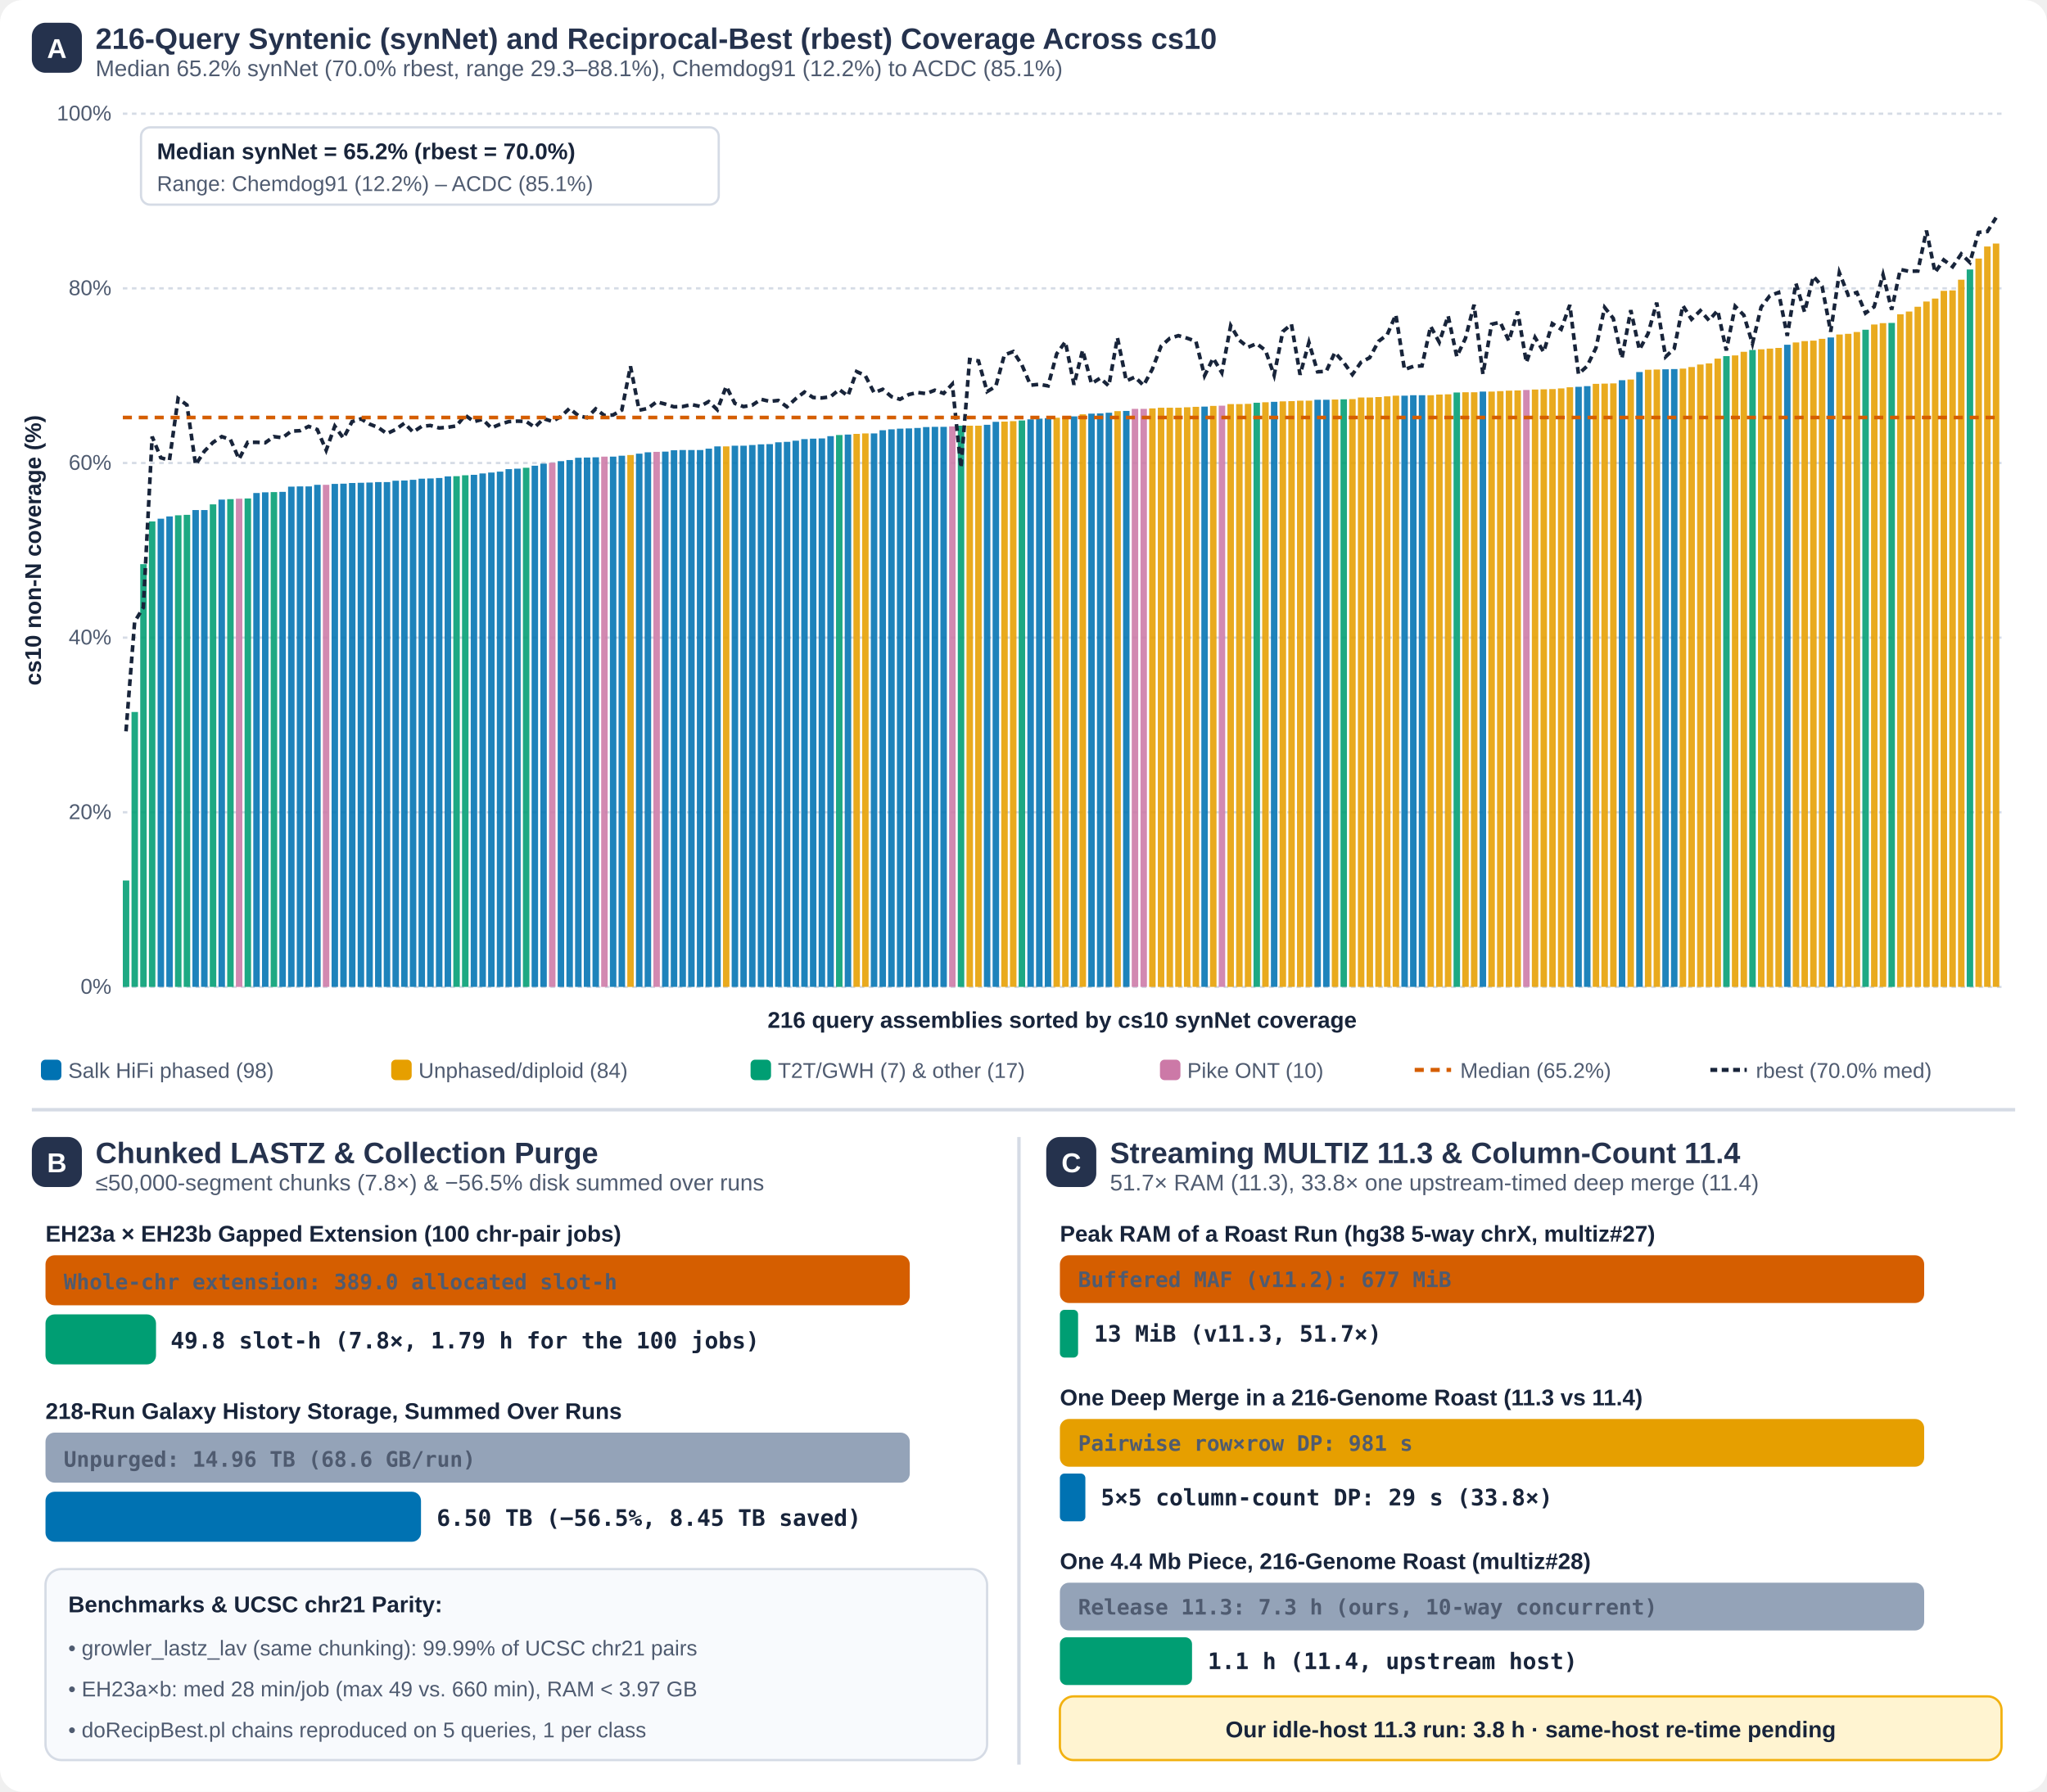
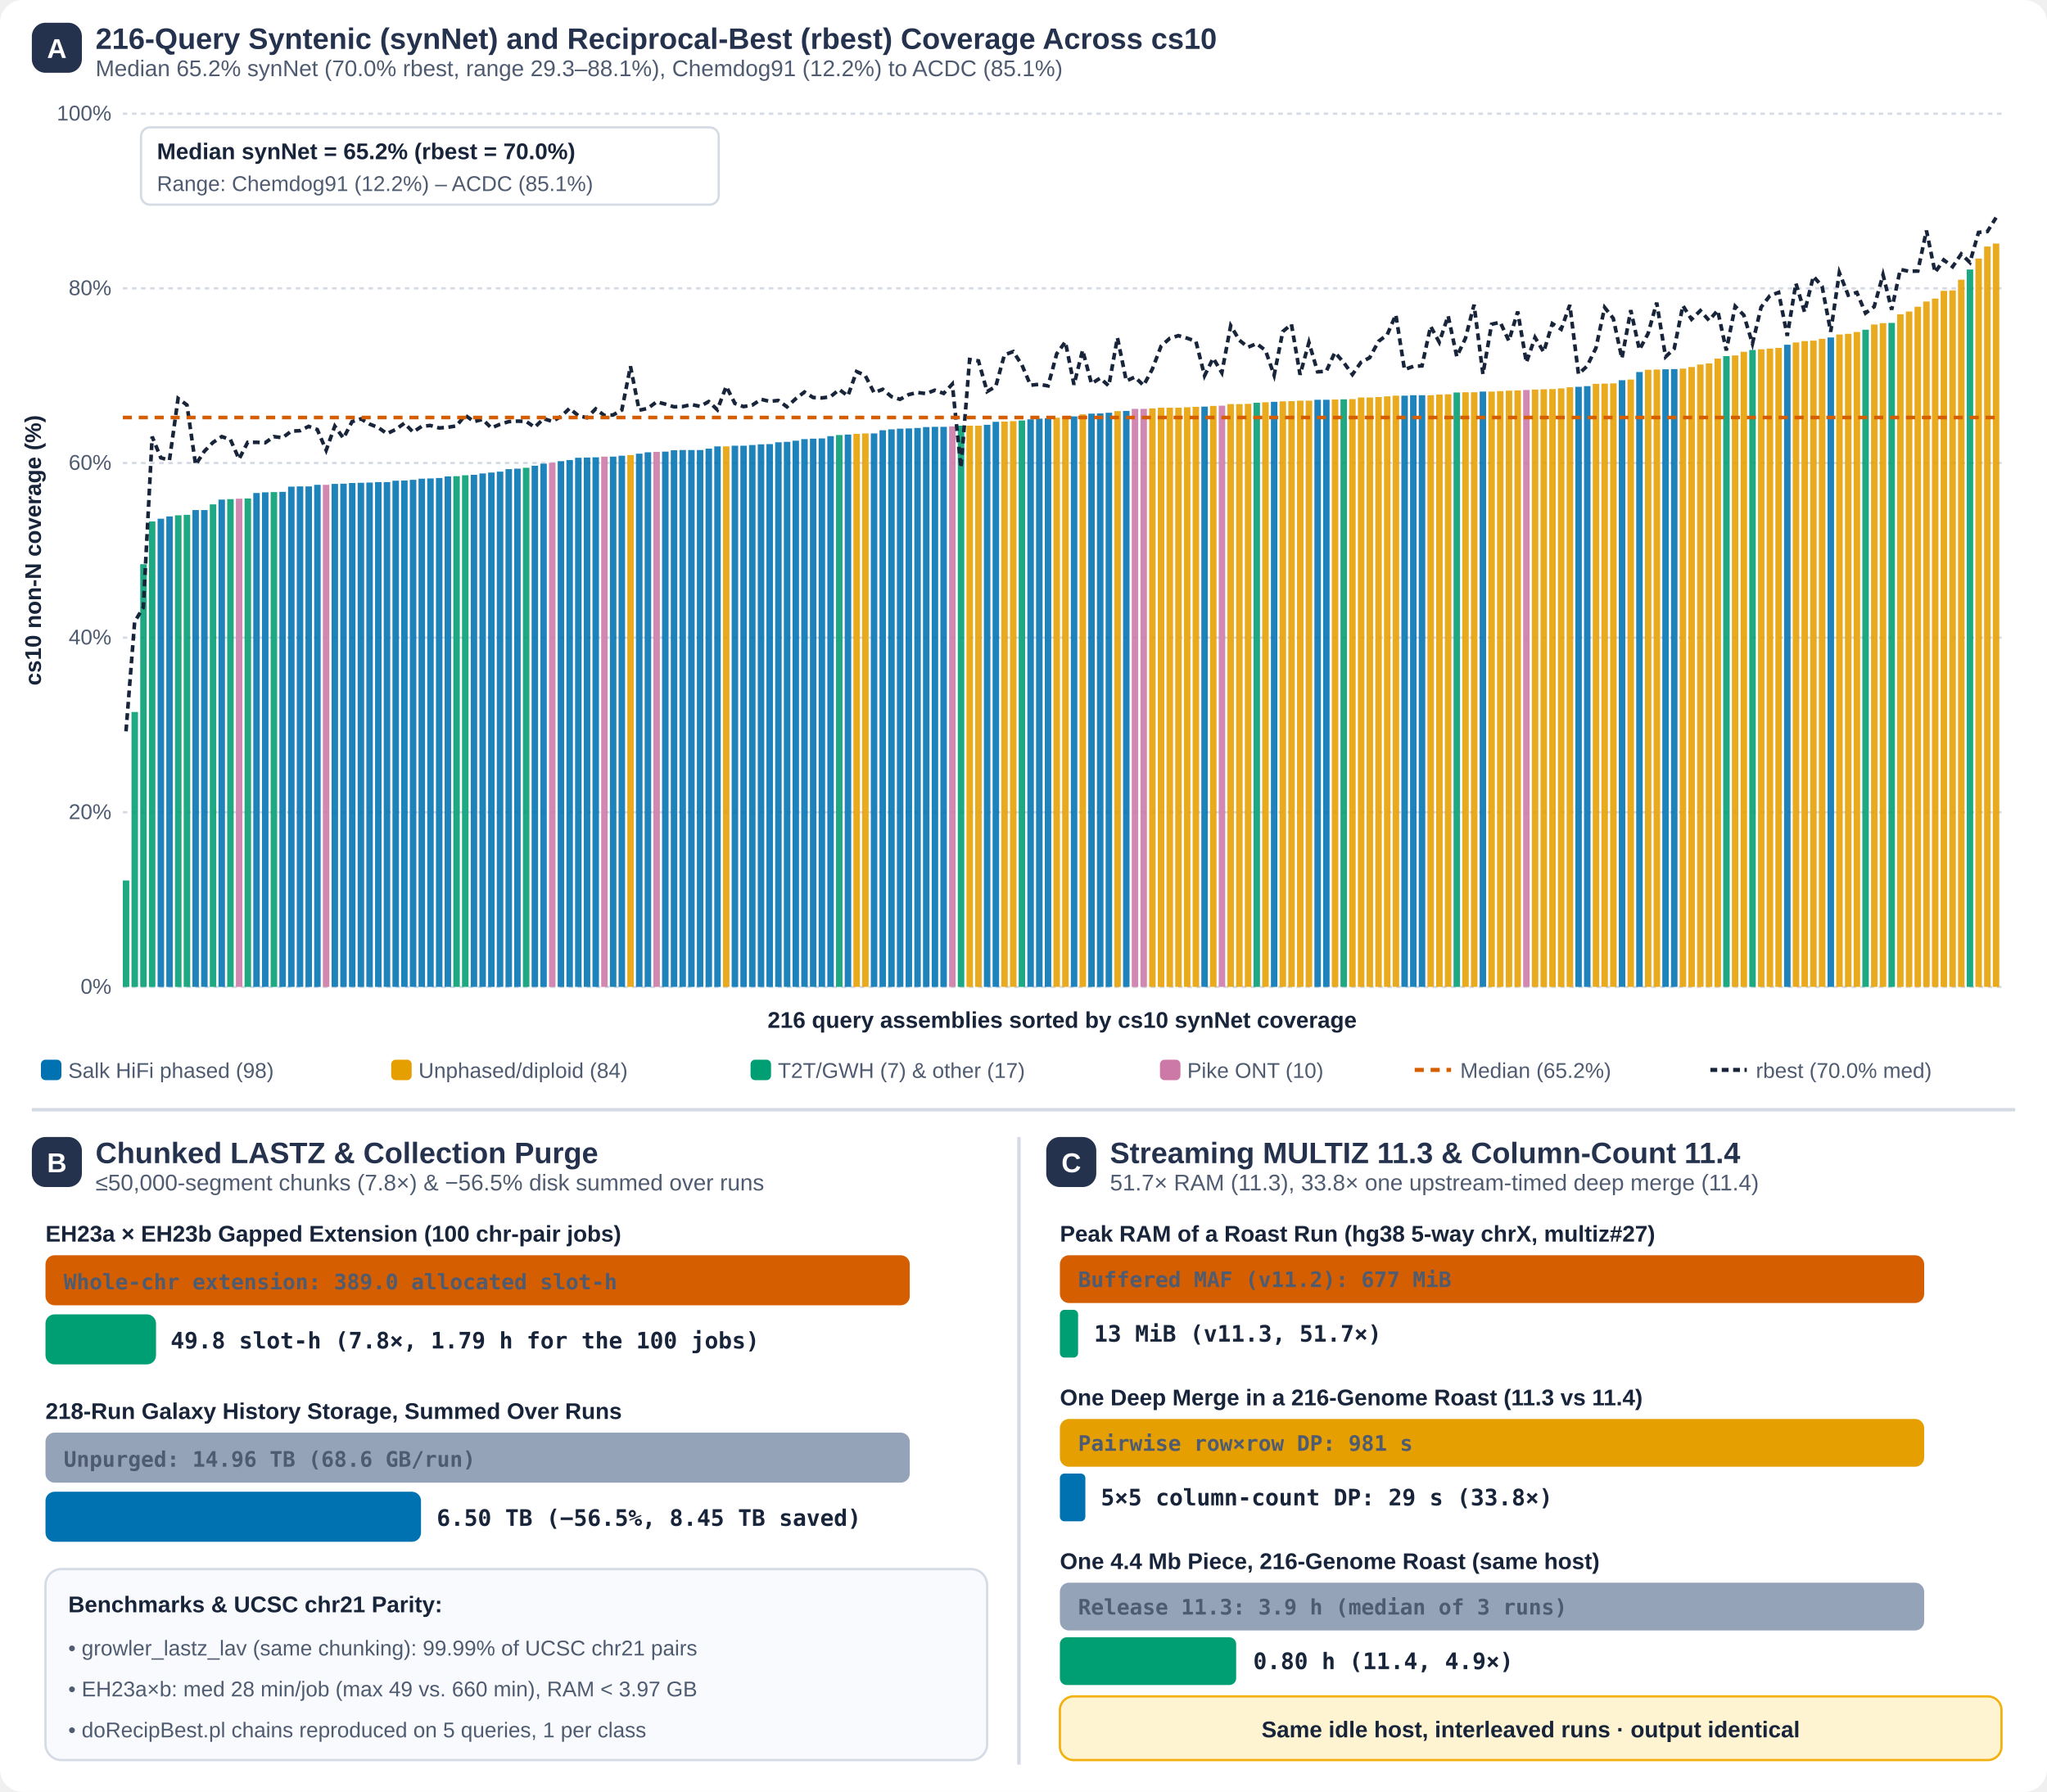
<svg xmlns="http://www.w3.org/2000/svg" viewBox="0 0 900 788" width="100%" height="100%">
  <style>
  text { font-family: "Atkinson Hyperlegible Next", "Helvetica Neue", Arial, sans-serif; fill: #18243a; }
  .mono { font-family: "Atkinson Hyperlegible Mono", "SFMono-Regular", Consolas, monospace; }
  .title { font-size: 13px; font-weight: 800; fill: #25324d; }
  .sub { font-size: 10px; fill: #4f5b70; }
  .lbl { font-size: 10px; font-weight: 600; fill: #18243a; }
  .ax { font-size: 9.4px; fill: #4f5b70; }
  .badge { font-size: 12px; font-weight: 800; fill: #ffffff; }
</style>
  <rect x="0" y="0" width="900" height="788" rx="10" fill="#ffffff" />
  <rect x="14" y="10" width="22" height="22" rx="6" fill="#25324d" />
  <text x="25" y="25.5" text-anchor="middle" class="badge">A</text>
  <text x="42" y="21.5" class="title">216-Query Syntenic (synNet) and Reciprocal-Best (rbest) Coverage Across cs10</text>
  <text x="42" y="33.5" class="sub">Median 65.2% synNet (70.0% rbest, range 29.3–88.1%), Chemdog91 (12.2%) to ACDC (85.1%)</text>
  <line x1="54" y1="434.0" x2="880" y2="434.0" stroke="#d5dbe5" stroke-dasharray="2,2" />
  <text x="49" y="437.0" text-anchor="end" class="ax">0%</text>
  <line x1="54" y1="357.2" x2="880" y2="357.2" stroke="#d5dbe5" stroke-dasharray="2,2" />
  <text x="49" y="360.2" text-anchor="end" class="ax">20%</text>
  <line x1="54" y1="280.4" x2="880" y2="280.4" stroke="#d5dbe5" stroke-dasharray="2,2" />
  <text x="49" y="283.4" text-anchor="end" class="ax">40%</text>
  <line x1="54" y1="203.6" x2="880" y2="203.6" stroke="#d5dbe5" stroke-dasharray="2,2" />
  <text x="49" y="206.6" text-anchor="end" class="ax">60%</text>
  <line x1="54" y1="126.8" x2="880" y2="126.8" stroke="#d5dbe5" stroke-dasharray="2,2" />
  <text x="49" y="129.8" text-anchor="end" class="ax">80%</text>
  <line x1="54" y1="50.0" x2="880" y2="50.0" stroke="#d5dbe5" stroke-dasharray="2,2" />
  <text x="49" y="53.0" text-anchor="end" class="ax">100%</text>
  <text x="18" y="242.0" text-anchor="middle" class="lbl" transform="rotate(-90 18 242.0)">cs10 non-N coverage (%)</text>
  <rect x="54.00" y="387.2" width="2.85" height="46.8" fill="#009E73" opacity="0.88" />
  <rect x="57.82" y="313.1" width="2.85" height="120.9" fill="#009E73" opacity="0.88" />
  <rect x="61.65" y="248.1" width="2.85" height="185.9" fill="#009E73" opacity="0.88" />
  <rect x="65.47" y="229.3" width="2.85" height="204.7" fill="#009E73" opacity="0.88" />
  <rect x="69.30" y="228.1" width="2.85" height="205.9" fill="#0072B2" opacity="0.88" />
  <rect x="73.12" y="227.1" width="2.85" height="206.9" fill="#0072B2" opacity="0.88" />
  <rect x="76.94" y="226.6" width="2.85" height="207.4" fill="#009E73" opacity="0.88" />
  <rect x="80.77" y="226.4" width="2.85" height="207.6" fill="#009E73" opacity="0.88" />
  <rect x="84.59" y="224.3" width="2.85" height="209.7" fill="#0072B2" opacity="0.88" />
  <rect x="88.42" y="224.3" width="2.85" height="209.7" fill="#0072B2" opacity="0.88" />
  <rect x="92.24" y="221.8" width="2.85" height="212.2" fill="#009E73" opacity="0.88" />
  <rect x="96.06" y="219.7" width="2.85" height="214.3" fill="#0072B2" opacity="0.88" />
  <rect x="99.89" y="219.5" width="2.85" height="214.5" fill="#009E73" opacity="0.88" />
  <rect x="103.71" y="219.3" width="2.85" height="214.7" fill="#CC79A7" opacity="0.88" />
  <rect x="107.54" y="219.2" width="2.85" height="214.8" fill="#009E73" opacity="0.88" />
  <rect x="111.36" y="216.8" width="2.85" height="217.2" fill="#0072B2" opacity="0.88" />
  <rect x="115.19" y="216.5" width="2.85" height="217.5" fill="#0072B2" opacity="0.88" />
  <rect x="119.01" y="216.4" width="2.85" height="217.6" fill="#009E73" opacity="0.88" />
  <rect x="122.83" y="216.3" width="2.85" height="217.7" fill="#0072B2" opacity="0.88" />
  <rect x="126.66" y="214.0" width="2.85" height="220.0" fill="#0072B2" opacity="0.88" />
  <rect x="130.48" y="213.9" width="2.85" height="220.1" fill="#0072B2" opacity="0.88" />
  <rect x="134.31" y="213.9" width="2.85" height="220.1" fill="#0072B2" opacity="0.88" />
  <rect x="138.13" y="213.2" width="2.85" height="220.8" fill="#0072B2" opacity="0.88" />
  <rect x="141.95" y="213.2" width="2.85" height="220.8" fill="#CC79A7" opacity="0.88" />
  <rect x="145.78" y="212.8" width="2.85" height="221.2" fill="#0072B2" opacity="0.88" />
  <rect x="149.60" y="212.7" width="2.85" height="221.3" fill="#0072B2" opacity="0.88" />
  <rect x="153.43" y="212.4" width="2.85" height="221.6" fill="#0072B2" opacity="0.88" />
  <rect x="157.25" y="212.3" width="2.85" height="221.7" fill="#0072B2" opacity="0.88" />
  <rect x="161.07" y="212.2" width="2.85" height="221.8" fill="#0072B2" opacity="0.88" />
  <rect x="164.90" y="212.0" width="2.85" height="222.0" fill="#0072B2" opacity="0.88" />
  <rect x="168.72" y="212.0" width="2.85" height="222.0" fill="#0072B2" opacity="0.88" />
  <rect x="172.55" y="211.4" width="2.85" height="222.6" fill="#0072B2" opacity="0.88" />
  <rect x="176.37" y="211.3" width="2.85" height="222.7" fill="#0072B2" opacity="0.88" />
  <rect x="180.19" y="211.0" width="2.85" height="223.0" fill="#0072B2" opacity="0.88" />
  <rect x="184.02" y="210.5" width="2.85" height="223.5" fill="#0072B2" opacity="0.88" />
  <rect x="187.84" y="210.4" width="2.85" height="223.6" fill="#0072B2" opacity="0.88" />
  <rect x="191.67" y="210.2" width="2.85" height="223.8" fill="#0072B2" opacity="0.88" />
  <rect x="195.49" y="209.5" width="2.85" height="224.5" fill="#0072B2" opacity="0.88" />
  <rect x="199.31" y="209.4" width="2.85" height="224.6" fill="#009E73" opacity="0.88" />
  <rect x="203.14" y="209.0" width="2.85" height="225.0" fill="#009E73" opacity="0.88" />
  <rect x="206.96" y="208.8" width="2.85" height="225.2" fill="#0072B2" opacity="0.88" />
  <rect x="210.79" y="208.2" width="2.85" height="225.8" fill="#0072B2" opacity="0.88" />
  <rect x="214.61" y="207.8" width="2.85" height="226.2" fill="#0072B2" opacity="0.88" />
  <rect x="218.44" y="207.4" width="2.85" height="226.6" fill="#0072B2" opacity="0.88" />
  <rect x="222.26" y="206.3" width="2.85" height="227.7" fill="#0072B2" opacity="0.88" />
  <rect x="226.08" y="206.1" width="2.85" height="227.9" fill="#0072B2" opacity="0.88" />
  <rect x="229.91" y="205.7" width="2.85" height="228.3" fill="#009E73" opacity="0.88" />
  <rect x="233.73" y="204.8" width="2.85" height="229.2" fill="#0072B2" opacity="0.88" />
  <rect x="237.56" y="203.9" width="2.85" height="230.1" fill="#0072B2" opacity="0.88" />
  <rect x="241.38" y="203.5" width="2.85" height="230.5" fill="#CC79A7" opacity="0.88" />
  <rect x="245.20" y="202.8" width="2.85" height="231.2" fill="#0072B2" opacity="0.88" />
  <rect x="249.03" y="202.3" width="2.85" height="231.7" fill="#0072B2" opacity="0.88" />
  <rect x="252.85" y="201.3" width="2.85" height="232.7" fill="#0072B2" opacity="0.88" />
  <rect x="256.68" y="201.2" width="2.85" height="232.8" fill="#0072B2" opacity="0.88" />
  <rect x="260.50" y="201.1" width="2.85" height="232.9" fill="#0072B2" opacity="0.88" />
  <rect x="264.32" y="200.8" width="2.85" height="233.2" fill="#CC79A7" opacity="0.88" />
  <rect x="268.15" y="200.8" width="2.85" height="233.2" fill="#0072B2" opacity="0.88" />
  <rect x="271.97" y="200.4" width="2.85" height="233.6" fill="#0072B2" opacity="0.88" />
  <rect x="275.80" y="200.1" width="2.85" height="233.9" fill="#E69F00" opacity="0.88" />
  <rect x="279.62" y="199.5" width="2.85" height="234.5" fill="#0072B2" opacity="0.88" />
  <rect x="283.44" y="198.9" width="2.85" height="235.1" fill="#0072B2" opacity="0.88" />
  <rect x="287.27" y="198.7" width="2.85" height="235.3" fill="#CC79A7" opacity="0.88" />
  <rect x="291.09" y="198.6" width="2.85" height="235.4" fill="#0072B2" opacity="0.88" />
  <rect x="294.92" y="198.0" width="2.85" height="236.0" fill="#0072B2" opacity="0.88" />
  <rect x="298.74" y="197.9" width="2.85" height="236.1" fill="#0072B2" opacity="0.88" />
  <rect x="302.56" y="197.9" width="2.85" height="236.1" fill="#0072B2" opacity="0.88" />
  <rect x="306.39" y="197.9" width="2.85" height="236.1" fill="#0072B2" opacity="0.88" />
  <rect x="310.21" y="197.3" width="2.85" height="236.7" fill="#0072B2" opacity="0.88" />
  <rect x="314.04" y="196.3" width="2.85" height="237.7" fill="#0072B2" opacity="0.88" />
  <rect x="317.86" y="196.3" width="2.85" height="237.7" fill="#E69F00" opacity="0.88" />
  <rect x="321.69" y="196.0" width="2.85" height="238.0" fill="#0072B2" opacity="0.88" />
  <rect x="325.51" y="196.0" width="2.85" height="238.0" fill="#0072B2" opacity="0.88" />
  <rect x="329.33" y="195.7" width="2.85" height="238.3" fill="#0072B2" opacity="0.88" />
  <rect x="333.16" y="195.4" width="2.85" height="238.6" fill="#0072B2" opacity="0.88" />
  <rect x="336.98" y="195.3" width="2.85" height="238.7" fill="#0072B2" opacity="0.88" />
  <rect x="340.81" y="194.5" width="2.85" height="239.5" fill="#0072B2" opacity="0.88" />
  <rect x="344.63" y="194.3" width="2.85" height="239.7" fill="#0072B2" opacity="0.88" />
  <rect x="348.45" y="193.8" width="2.85" height="240.2" fill="#0072B2" opacity="0.88" />
  <rect x="352.28" y="193.1" width="2.85" height="240.9" fill="#0072B2" opacity="0.88" />
  <rect x="356.10" y="192.9" width="2.85" height="241.1" fill="#0072B2" opacity="0.88" />
  <rect x="359.93" y="192.8" width="2.85" height="241.2" fill="#0072B2" opacity="0.88" />
  <rect x="363.75" y="191.8" width="2.85" height="242.2" fill="#0072B2" opacity="0.88" />
  <rect x="367.57" y="191.3" width="2.85" height="242.7" fill="#009E73" opacity="0.88" />
  <rect x="371.40" y="191.1" width="2.85" height="242.9" fill="#0072B2" opacity="0.88" />
  <rect x="375.22" y="190.8" width="2.85" height="243.2" fill="#E69F00" opacity="0.88" />
  <rect x="379.05" y="190.6" width="2.85" height="243.4" fill="#E69F00" opacity="0.88" />
  <rect x="382.87" y="190.6" width="2.85" height="243.4" fill="#0072B2" opacity="0.88" />
  <rect x="386.69" y="189.2" width="2.85" height="244.8" fill="#0072B2" opacity="0.88" />
  <rect x="390.52" y="188.8" width="2.85" height="245.2" fill="#0072B2" opacity="0.88" />
  <rect x="394.34" y="188.5" width="2.85" height="245.5" fill="#0072B2" opacity="0.88" />
  <rect x="398.17" y="188.4" width="2.85" height="245.6" fill="#0072B2" opacity="0.88" />
  <rect x="401.99" y="188.2" width="2.85" height="245.8" fill="#0072B2" opacity="0.88" />
  <rect x="405.81" y="187.8" width="2.85" height="246.2" fill="#0072B2" opacity="0.88" />
  <rect x="409.64" y="187.7" width="2.85" height="246.3" fill="#0072B2" opacity="0.88" />
  <rect x="413.46" y="187.7" width="2.85" height="246.3" fill="#0072B2" opacity="0.88" />
  <rect x="417.29" y="187.5" width="2.85" height="246.5" fill="#CC79A7" opacity="0.88" />
  <rect x="421.11" y="187.2" width="2.85" height="246.8" fill="#009E73" opacity="0.88" />
  <rect x="424.94" y="187.2" width="2.85" height="246.8" fill="#E69F00" opacity="0.88" />
  <rect x="428.76" y="187.2" width="2.85" height="246.8" fill="#E69F00" opacity="0.88" />
  <rect x="432.58" y="186.8" width="2.85" height="247.2" fill="#0072B2" opacity="0.88" />
  <rect x="436.41" y="185.5" width="2.85" height="248.5" fill="#0072B2" opacity="0.88" />
  <rect x="440.23" y="185.4" width="2.85" height="248.6" fill="#E69F00" opacity="0.88" />
  <rect x="444.06" y="185.2" width="2.85" height="248.8" fill="#E69F00" opacity="0.88" />
  <rect x="447.88" y="184.9" width="2.85" height="249.1" fill="#009E73" opacity="0.88" />
  <rect x="451.70" y="184.4" width="2.85" height="249.6" fill="#0072B2" opacity="0.88" />
  <rect x="455.53" y="184.1" width="2.85" height="249.9" fill="#0072B2" opacity="0.88" />
  <rect x="459.35" y="183.9" width="2.85" height="250.1" fill="#0072B2" opacity="0.88" />
  <rect x="463.18" y="183.7" width="2.85" height="250.3" fill="#E69F00" opacity="0.88" />
  <rect x="467.00" y="183.5" width="2.85" height="250.5" fill="#E69F00" opacity="0.88" />
  <rect x="470.82" y="183.1" width="2.85" height="250.9" fill="#0072B2" opacity="0.88" />
  <rect x="474.65" y="182.2" width="2.85" height="251.8" fill="#E69F00" opacity="0.88" />
  <rect x="478.47" y="181.9" width="2.85" height="252.1" fill="#0072B2" opacity="0.88" />
  <rect x="482.30" y="181.8" width="2.85" height="252.2" fill="#0072B2" opacity="0.88" />
  <rect x="486.12" y="181.5" width="2.85" height="252.5" fill="#0072B2" opacity="0.88" />
  <rect x="489.94" y="180.8" width="2.85" height="253.2" fill="#E69F00" opacity="0.88" />
  <rect x="493.77" y="180.7" width="2.85" height="253.3" fill="#0072B2" opacity="0.88" />
  <rect x="497.59" y="179.8" width="2.85" height="254.2" fill="#CC79A7" opacity="0.88" />
  <rect x="501.42" y="179.8" width="2.85" height="254.2" fill="#CC79A7" opacity="0.88" />
  <rect x="505.24" y="179.6" width="2.85" height="254.4" fill="#E69F00" opacity="0.88" />
  <rect x="509.06" y="179.3" width="2.85" height="254.7" fill="#E69F00" opacity="0.88" />
  <rect x="512.89" y="179.3" width="2.85" height="254.7" fill="#E69F00" opacity="0.88" />
  <rect x="516.71" y="179.3" width="2.85" height="254.7" fill="#E69F00" opacity="0.88" />
  <rect x="520.54" y="179.1" width="2.85" height="254.9" fill="#E69F00" opacity="0.88" />
  <rect x="524.36" y="178.9" width="2.85" height="255.1" fill="#E69F00" opacity="0.88" />
  <rect x="528.19" y="178.8" width="2.85" height="255.2" fill="#0072B2" opacity="0.88" />
  <rect x="532.01" y="178.5" width="2.85" height="255.5" fill="#E69F00" opacity="0.88" />
  <rect x="535.83" y="178.4" width="2.85" height="255.6" fill="#CC79A7" opacity="0.88" />
  <rect x="539.66" y="177.7" width="2.85" height="256.3" fill="#E69F00" opacity="0.88" />
  <rect x="543.48" y="177.7" width="2.85" height="256.3" fill="#E69F00" opacity="0.88" />
  <rect x="547.31" y="177.6" width="2.85" height="256.4" fill="#E69F00" opacity="0.88" />
  <rect x="551.13" y="177.1" width="2.85" height="256.9" fill="#009E73" opacity="0.88" />
  <rect x="554.95" y="176.9" width="2.85" height="257.1" fill="#E69F00" opacity="0.88" />
  <rect x="558.78" y="176.7" width="2.85" height="257.3" fill="#0072B2" opacity="0.88" />
  <rect x="562.60" y="176.5" width="2.85" height="257.5" fill="#E69F00" opacity="0.88" />
  <rect x="566.43" y="176.4" width="2.85" height="257.6" fill="#E69F00" opacity="0.88" />
  <rect x="570.25" y="176.2" width="2.85" height="257.8" fill="#E69F00" opacity="0.88" />
  <rect x="574.07" y="176.2" width="2.85" height="257.8" fill="#E69F00" opacity="0.88" />
  <rect x="577.90" y="175.8" width="2.85" height="258.2" fill="#0072B2" opacity="0.88" />
  <rect x="581.72" y="175.8" width="2.85" height="258.2" fill="#0072B2" opacity="0.88" />
  <rect x="585.55" y="175.7" width="2.85" height="258.3" fill="#E69F00" opacity="0.88" />
  <rect x="589.37" y="175.6" width="2.85" height="258.4" fill="#009E73" opacity="0.88" />
  <rect x="593.19" y="175.5" width="2.85" height="258.5" fill="#E69F00" opacity="0.88" />
  <rect x="597.02" y="174.8" width="2.85" height="259.2" fill="#E69F00" opacity="0.88" />
  <rect x="600.84" y="174.8" width="2.85" height="259.2" fill="#E69F00" opacity="0.88" />
  <rect x="604.67" y="174.6" width="2.85" height="259.4" fill="#E69F00" opacity="0.88" />
  <rect x="608.49" y="174.3" width="2.85" height="259.7" fill="#E69F00" opacity="0.88" />
  <rect x="612.31" y="174.0" width="2.85" height="260.0" fill="#E69F00" opacity="0.88" />
  <rect x="616.14" y="174.0" width="2.85" height="260.0" fill="#0072B2" opacity="0.88" />
  <rect x="619.96" y="173.8" width="2.85" height="260.2" fill="#0072B2" opacity="0.88" />
  <rect x="623.79" y="173.8" width="2.85" height="260.2" fill="#0072B2" opacity="0.88" />
  <rect x="627.61" y="173.8" width="2.85" height="260.2" fill="#E69F00" opacity="0.88" />
  <rect x="631.44" y="173.5" width="2.85" height="260.5" fill="#E69F00" opacity="0.88" />
  <rect x="635.26" y="173.4" width="2.85" height="260.6" fill="#E69F00" opacity="0.88" />
  <rect x="639.08" y="172.6" width="2.85" height="261.4" fill="#009E73" opacity="0.88" />
  <rect x="642.91" y="172.5" width="2.85" height="261.5" fill="#E69F00" opacity="0.88" />
  <rect x="646.73" y="172.5" width="2.85" height="261.5" fill="#E69F00" opacity="0.88" />
  <rect x="650.56" y="172.2" width="2.85" height="261.8" fill="#0072B2" opacity="0.88" />
  <rect x="654.38" y="172.2" width="2.85" height="261.8" fill="#E69F00" opacity="0.88" />
  <rect x="658.20" y="172.0" width="2.85" height="262.0" fill="#E69F00" opacity="0.88" />
  <rect x="662.03" y="171.8" width="2.85" height="262.2" fill="#E69F00" opacity="0.88" />
  <rect x="665.85" y="171.7" width="2.85" height="262.3" fill="#E69F00" opacity="0.88" />
  <rect x="669.68" y="171.5" width="2.85" height="262.5" fill="#CC79A7" opacity="0.88" />
  <rect x="673.50" y="171.3" width="2.85" height="262.7" fill="#E69F00" opacity="0.88" />
  <rect x="677.32" y="171.2" width="2.85" height="262.8" fill="#E69F00" opacity="0.88" />
  <rect x="681.15" y="171.1" width="2.85" height="262.9" fill="#E69F00" opacity="0.88" />
  <rect x="684.97" y="170.8" width="2.85" height="263.2" fill="#E69F00" opacity="0.88" />
  <rect x="688.80" y="170.3" width="2.85" height="263.7" fill="#E69F00" opacity="0.88" />
  <rect x="692.62" y="170.1" width="2.85" height="263.9" fill="#0072B2" opacity="0.88" />
  <rect x="696.44" y="169.8" width="2.85" height="264.2" fill="#0072B2" opacity="0.88" />
  <rect x="700.27" y="168.8" width="2.85" height="265.2" fill="#E69F00" opacity="0.88" />
  <rect x="704.09" y="168.7" width="2.85" height="265.3" fill="#E69F00" opacity="0.88" />
  <rect x="707.92" y="168.6" width="2.85" height="265.4" fill="#E69F00" opacity="0.88" />
  <rect x="711.74" y="167.2" width="2.85" height="266.8" fill="#0072B2" opacity="0.88" />
  <rect x="715.56" y="166.9" width="2.85" height="267.1" fill="#E69F00" opacity="0.88" />
  <rect x="719.39" y="163.6" width="2.85" height="270.4" fill="#0072B2" opacity="0.88" />
  <rect x="723.21" y="162.6" width="2.85" height="271.4" fill="#E69F00" opacity="0.88" />
  <rect x="727.04" y="162.5" width="2.85" height="271.5" fill="#E69F00" opacity="0.88" />
  <rect x="730.86" y="162.4" width="2.85" height="271.6" fill="#0072B2" opacity="0.88" />
  <rect x="734.69" y="162.3" width="2.85" height="271.7" fill="#0072B2" opacity="0.88" />
  <rect x="738.51" y="162.1" width="2.85" height="271.9" fill="#E69F00" opacity="0.88" />
  <rect x="742.33" y="161.4" width="2.85" height="272.6" fill="#E69F00" opacity="0.88" />
  <rect x="746.16" y="160.3" width="2.85" height="273.7" fill="#E69F00" opacity="0.88" />
  <rect x="749.98" y="159.8" width="2.85" height="274.2" fill="#E69F00" opacity="0.88" />
  <rect x="753.81" y="157.7" width="2.85" height="276.3" fill="#E69F00" opacity="0.88" />
  <rect x="757.63" y="156.6" width="2.85" height="277.4" fill="#009E73" opacity="0.88" />
  <rect x="761.45" y="156.3" width="2.85" height="277.7" fill="#E69F00" opacity="0.88" />
  <rect x="765.28" y="154.7" width="2.85" height="279.3" fill="#E69F00" opacity="0.88" />
  <rect x="769.10" y="153.9" width="2.85" height="280.1" fill="#009E73" opacity="0.88" />
  <rect x="772.93" y="153.6" width="2.85" height="280.4" fill="#E69F00" opacity="0.88" />
  <rect x="776.75" y="153.3" width="2.85" height="280.7" fill="#E69F00" opacity="0.88" />
  <rect x="780.57" y="153.0" width="2.85" height="281.0" fill="#E69F00" opacity="0.88" />
  <rect x="784.40" y="151.6" width="2.85" height="282.4" fill="#0072B2" opacity="0.88" />
  <rect x="788.22" y="150.6" width="2.85" height="283.4" fill="#E69F00" opacity="0.88" />
  <rect x="792.05" y="150.0" width="2.85" height="284.0" fill="#E69F00" opacity="0.88" />
  <rect x="795.87" y="149.8" width="2.85" height="284.2" fill="#E69F00" opacity="0.88" />
  <rect x="799.69" y="149.0" width="2.85" height="285.0" fill="#E69F00" opacity="0.88" />
  <rect x="803.52" y="148.4" width="2.85" height="285.6" fill="#0072B2" opacity="0.88" />
  <rect x="807.34" y="147.1" width="2.85" height="286.9" fill="#E69F00" opacity="0.88" />
  <rect x="811.17" y="146.8" width="2.85" height="287.2" fill="#E69F00" opacity="0.88" />
  <rect x="814.99" y="146.0" width="2.85" height="288.0" fill="#E69F00" opacity="0.88" />
  <rect x="818.81" y="145.0" width="2.85" height="289.0" fill="#009E73" opacity="0.88" />
  <rect x="822.64" y="142.7" width="2.85" height="291.3" fill="#E69F00" opacity="0.88" />
  <rect x="826.46" y="142.1" width="2.85" height="291.9" fill="#E69F00" opacity="0.88" />
  <rect x="830.29" y="142.0" width="2.85" height="292.0" fill="#009E73" opacity="0.88" />
  <rect x="834.11" y="138.2" width="2.85" height="295.8" fill="#E69F00" opacity="0.88" />
  <rect x="837.94" y="137.0" width="2.85" height="297.0" fill="#E69F00" opacity="0.88" />
  <rect x="841.76" y="134.9" width="2.85" height="299.1" fill="#E69F00" opacity="0.88" />
  <rect x="845.58" y="132.6" width="2.85" height="301.4" fill="#E69F00" opacity="0.88" />
  <rect x="849.41" y="131.3" width="2.85" height="302.7" fill="#E69F00" opacity="0.88" />
  <rect x="853.23" y="127.9" width="2.85" height="306.1" fill="#E69F00" opacity="0.88" />
  <rect x="857.06" y="127.7" width="2.85" height="306.3" fill="#E69F00" opacity="0.88" />
  <rect x="860.88" y="123.0" width="2.85" height="311.0" fill="#E69F00" opacity="0.88" />
  <rect x="864.70" y="118.5" width="2.85" height="315.5" fill="#009E73" opacity="0.88" />
  <rect x="868.53" y="113.7" width="2.85" height="320.3" fill="#E69F00" opacity="0.88" />
  <rect x="872.35" y="108.4" width="2.85" height="325.6" fill="#E69F00" opacity="0.88" />
  <rect x="876.18" y="107.1" width="2.85" height="326.9" fill="#E69F00" opacity="0.88" />
  <polyline fill="none" stroke="#18243a" stroke-width="1.6" stroke-dasharray="3,2" points="55.4,321.6 59.2,273.4 63.0,267.2 66.9,192.0 70.7,201.3 74.5,202.4 78.3,175.2 82.2,178.1 86.0,204.4 89.8,198.5 93.6,194.6 97.5,192.0 101.3,193.3 105.1,201.9 108.9,194.5 112.8,194.5 116.6,194.7 120.4,192.0 124.2,192.5 128.1,189.6 131.9,189.4 135.7,187.5 139.5,188.9 143.4,198.0 147.2,187.4 151.0,192.7 154.8,185.4 158.7,184.2 162.5,186.5 166.3,188.0 170.1,190.7 173.9,188.9 177.8,186.1 181.6,190.0 185.4,187.5 189.2,187.1 193.1,188.2 196.9,187.9 200.7,187.3 204.5,182.6 208.4,185.4 212.2,184.4 216.0,188.2 219.8,186.6 223.7,185.4 227.5,185.2 231.3,185.3 235.1,187.9 239.0,184.1 242.8,185.3 246.6,183.2 250.4,179.6 254.3,182.8 258.1,183.7 261.9,179.8 265.7,182.7 269.5,182.5 273.4,180.3 277.2,161.1 281.0,180.4 284.8,179.6 288.7,176.7 292.5,177.7 296.3,178.9 300.1,178.8 304.0,177.9 307.8,178.7 311.6,176.6 315.4,180.2 319.3,169.9 323.1,177.4 326.9,178.8 330.7,178.2 334.6,175.6 338.4,176.5 342.2,176.1 346.0,178.9 349.9,175.3 353.7,172.4 357.5,174.8 361.3,175.0 365.1,174.5 369.0,171.3 372.8,174.1 376.6,163.4 380.4,165.1 384.3,172.7 388.1,171.2 391.9,174.4 395.7,175.6 399.6,173.5 403.4,172.6 407.2,173.1 411.0,171.6 414.9,173.0 418.7,168.9 422.5,205.7 426.3,158.1 430.2,158.7 434.0,172.2 437.8,169.9 441.6,156.1 445.5,154.6 449.3,160.5 453.1,169.4 456.9,169.0 460.8,169.7 464.6,155.6 468.4,150.3 472.2,169.2 476.0,154.0 479.9,168.7 483.7,166.3 487.5,169.7 491.3,148.5 495.2,167.5 499.0,165.8 502.8,169.5 506.6,162.4 510.5,152.2 514.3,148.8 518.1,147.6 521.9,148.7 525.8,150.1 529.6,165.2 533.4,157.5 537.2,163.9 541.1,143.2 544.9,149.6 548.7,152.7 552.5,151.1 556.4,154.1 560.2,165.0 564.0,145.8 567.8,142.6 571.6,164.8 575.5,150.6 579.3,163.5 583.1,163.3 586.9,155.0 590.8,159.4 594.6,164.7 598.4,159.3 602.2,157.3 606.1,150.1 609.9,147.2 613.7,138.4 617.5,162.5 621.4,161.1 625.2,160.9 629.0,143.5 632.8,150.5 636.7,138.9 640.5,156.8 644.3,148.8 648.1,134.0 652.0,164.5 655.8,142.6 659.6,141.7 663.4,149.9 667.3,137.0 671.1,159.4 674.9,148.4 678.7,154.8 682.5,142.3 686.4,144.8 690.2,134.1 694.0,164.5 697.8,161.0 701.7,153.0 705.5,135.2 709.3,140.0 713.1,157.6 717.0,136.4 720.8,153.8 724.6,146.7 728.4,133.1 732.3,156.9 736.1,153.3 739.9,134.4 743.7,140.4 747.6,136.6 751.4,140.9 755.2,136.5 759.0,154.1 762.9,134.7 766.7,138.6 770.5,151.1 774.3,135.1 778.1,130.1 782.0,128.6 785.8,147.7 789.6,124.6 793.4,137.2 797.3,121.5 801.1,125.9 804.9,145.9 808.7,119.9 812.6,129.8 816.4,128.6 820.2,137.7 824.0,134.9 827.9,120.8 831.7,136.2 835.5,118.5 839.3,119.3 843.2,119.2 847.0,101.4 850.8,119.8 854.6,114.3 858.5,117.3 862.3,111.7 866.1,115.4 869.9,102.2 873.8,101.8 877.6,95.7" />
  <line x1="54" y1="183.6" x2="880" y2="183.6" stroke="#D55E00" stroke-width="1.6" stroke-dasharray="4,3" />
  <rect x="62" y="56" width="254" height="34" rx="4" fill="#ffffff" stroke="#d5dbe5" />
  <text x="69" y="70" class="lbl" fill="#D55E00">Median synNet = 65.2% (rbest = 70.0%)</text>
  <text x="69" y="84" class="ax">Range: Chemdog91 (12.2%) – ACDC (85.1%)</text>
  <text x="467.0" y="452" text-anchor="middle" class="lbl">216 query assemblies sorted by cs10 synNet coverage</text>
  <rect x="18" y="466" width="9" height="9" rx="2" fill="#0072B2" />
  <text x="30" y="474" class="ax">Salk HiFi phased (98)</text>
  <rect x="172" y="466" width="9" height="9" rx="2" fill="#E69F00" />
  <text x="184" y="474" class="ax">Unphased/diploid (84)</text>
  <rect x="330" y="466" width="9" height="9" rx="2" fill="#009E73" />
  <text x="342" y="474" class="ax">T2T/GWH (7) &amp; other (17)</text>
  <rect x="510" y="466" width="9" height="9" rx="2" fill="#CC79A7" />
  <text x="522" y="474" class="ax">Pike ONT (10)</text>
  <line x1="622" y1="470.5" x2="638" y2="470.5" stroke="#D55E00" stroke-width="1.8" stroke-dasharray="4,3" />
  <text x="642" y="474" class="ax">Median (65.2%)</text>
  <line x1="752" y1="470.5" x2="768" y2="470.5" stroke="#18243a" stroke-width="1.8" stroke-dasharray="3,2" />
  <text x="772" y="474" class="ax">rbest (70.0% med)</text>
  <line x1="14" y1="488" x2="886" y2="488" stroke="#d5dbe5" stroke-width="1.5" />
  <rect x="14" y="500" width="22" height="22" rx="6" fill="#25324d" />
  <text x="25" y="515.5" text-anchor="middle" class="badge">B</text>
  <text x="42" y="511.5" class="title">Chunked LASTZ &amp; Collection Purge</text>
  <text x="42" y="523.5" class="sub">≤50,000-segment chunks (7.8×) &amp; −56.5% disk summed over runs</text>
  <text x="20" y="546" class="lbl">EH23a × EH23b Gapped Extension (100 chr-pair jobs)</text>
  <rect x="20" y="552" width="380" height="22" rx="4" fill="#D55E00" />
  <text x="28" y="567" class="ax mono" fill="#ffffff" font-weight="700">Whole-chr extension: 389.0 allocated slot-h</text>
  <rect x="20" y="578" width="48.6" height="22" rx="4" fill="#009E73" />
  <text x="75" y="593" class="lbl mono" fill="#009E73">49.8 slot-h (7.8×, 1.79 h for the 100 jobs)</text>
  <text x="20" y="624" class="lbl">218-Run Galaxy History Storage, Summed Over Runs</text>
  <rect x="20" y="630" width="380" height="22" rx="4" fill="#94a3b8" />
  <text x="28" y="645" class="ax mono" fill="#ffffff" font-weight="700">Unpurged: 14.96 TB (68.6 GB/run)</text>
  <rect x="20" y="656" width="165.1" height="22" rx="4" fill="#0072B2" />
  <text x="192" y="671" class="lbl mono" fill="#0072B2">6.50 TB (−56.5%, 8.45 TB saved)</text>
  <rect x="20" y="690" width="414" height="84" rx="7" fill="#f8fafd" stroke="#d5dbe5" />
  <text x="30" y="709" class="lbl">Benchmarks &amp; UCSC chr21 Parity:</text>
  <text x="30" y="728" class="ax">• growler_lastz_lav (same chunking): 99.99% of UCSC chr21 pairs</text>
  <text x="30" y="746" class="ax">• EH23a×b: med 28 min/job (max 49 vs. 660 min), RAM &lt; 3.97 GB</text>
  <text x="30" y="764" class="ax">• doRecipBest.pl chains reproduced on 5 queries, 1 per class</text>
  <line x1="448" y1="500" x2="448" y2="776" stroke="#d5dbe5" stroke-width="1.5" />
  <rect x="460" y="500" width="22" height="22" rx="6" fill="#25324d" />
  <text x="471" y="515.5" text-anchor="middle" class="badge">C</text>
  <text x="488" y="511.5" class="title">Streaming MULTIZ 11.3 &amp; Column-Count 11.4</text>
  <text x="488" y="523.5" class="sub">51.7× RAM (11.3), 33.8× one upstream-timed deep merge (11.4)</text>
  <text x="466" y="546" class="lbl">Peak RAM of a Roast Run (hg38 5-way chrX, multiz#27)</text>
  <rect x="466" y="552" width="380" height="21" rx="4" fill="#D55E00" />
  <text x="474" y="566" class="ax mono" fill="#ffffff" font-weight="700">Buffered MAF (v11.2): 677 MiB</text>
  <rect x="466" y="576" width="8.0" height="21" rx="2" fill="#009E73" />
  <text x="481" y="590" class="lbl mono" fill="#009E73">13 MiB (v11.3, 51.7×)</text>
  <text x="466" y="618" class="lbl">One Deep Merge in a 216-Genome Roast (11.3 vs 11.4)</text>
  <rect x="466" y="624" width="380" height="21" rx="4" fill="#E69F00" />
  <text x="474" y="638" class="ax mono" fill="#ffffff" font-weight="700">Pairwise row×row DP: 981 s</text>
  <rect x="466" y="648" width="11.2" height="21" rx="2" fill="#0072B2" />
  <text x="484" y="662" class="lbl mono" fill="#0072B2">5×5 column-count DP: 29 s (33.8×)</text>
-   <text x="466" y="690" class="lbl">One 4.4 Mb Piece, 216-Genome Roast (multiz#28)</text>
+   <text x="466" y="690" class="lbl">One 4.4 Mb Piece, 216-Genome Roast (same host)</text>
  <rect x="466" y="696" width="380" height="21" rx="4" fill="#94a3b8" />
-   <text x="474" y="710" class="ax mono" fill="#ffffff" font-weight="700">Release 11.3: 7.3 h (ours, 10-way concurrent)</text>
-   <rect x="466" y="720" width="58.1" height="21" rx="3" fill="#009E73" />
-   <text x="531" y="734" class="lbl mono" fill="#009E73">1.1 h (11.4, upstream host)</text>
+   <text x="474" y="710" class="ax mono" fill="#ffffff" font-weight="700">Release 11.3: 3.9 h (median of 3 runs)</text>
+   <rect x="466" y="720" width="77.5" height="21" rx="3" fill="#009E73" />
+   <text x="551" y="734" class="lbl mono" fill="#009E73">0.80 h (11.4, 4.9×)</text>
  <rect x="466" y="746" width="414" height="28" rx="6" fill="#fff4d1" stroke="#f2b10f" />
-   <text x="673" y="764" text-anchor="middle" class="lbl">Our idle-host 11.3 run: 3.8 h · same-host re-time pending</text>
+   <text x="673" y="764" text-anchor="middle" class="lbl">Same idle host, interleaved runs · output identical</text>
</svg>
